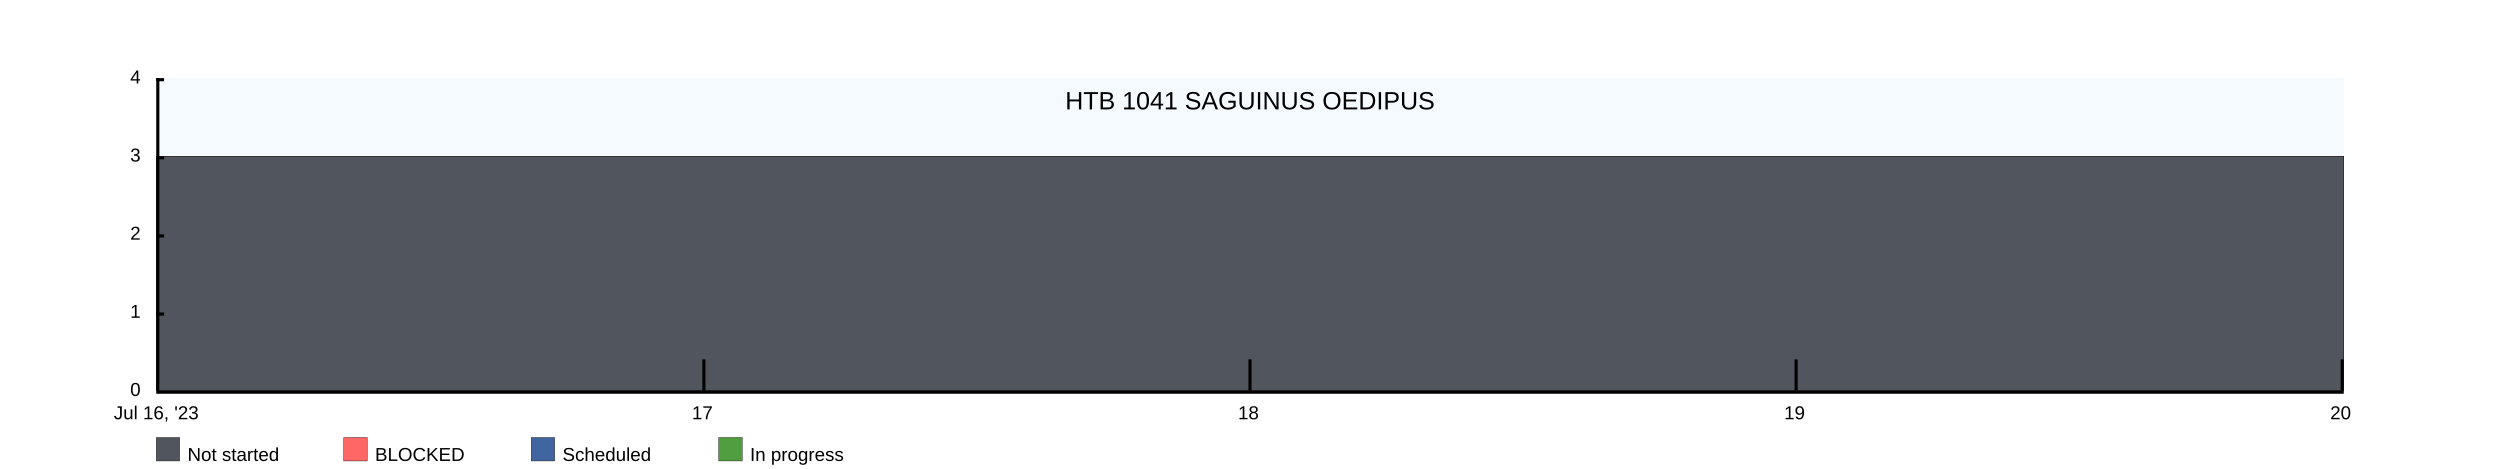
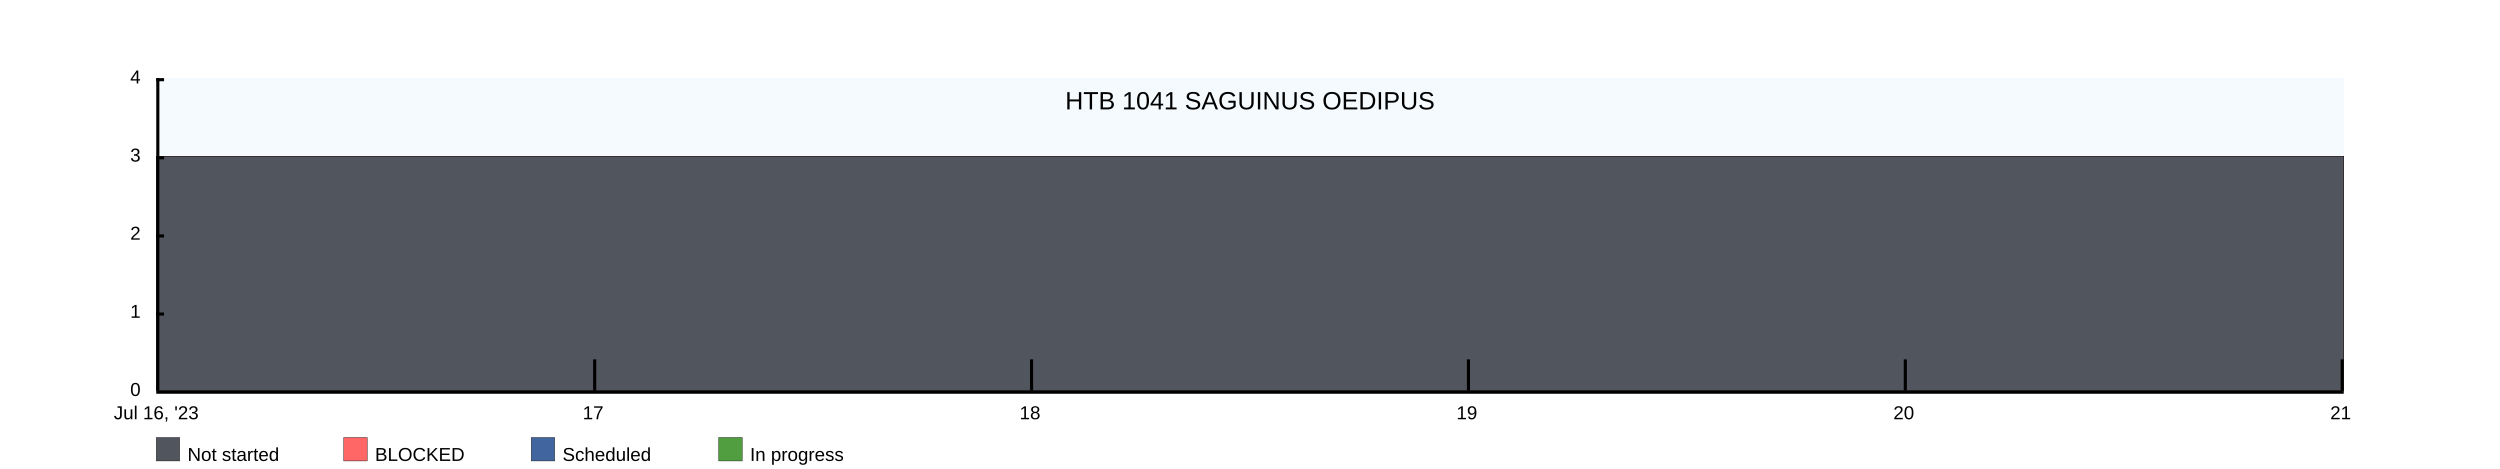
<svg xmlns="http://www.w3.org/2000/svg" width="1600" height="300">
  <rect x="100" y="50" width="1400" height="200" fill="rgba(221, 239, 250, .3)" />
  <clipPath id="theGraph">
    <rect x="100" y="50" width="1400" height="200" fill="black" />
  </clipPath>
  <rect x="100" y="280" width="15" height="15" fill="#51565E" stroke="black" stroke-width="0.25" />
  <text x="120" y="295" font-family="Arial" font-size="12" fill="black">Not started</text>
  <rect x="220" y="280" width="15" height="15" fill="#FF6666" stroke="black" stroke-width="0.25" />
  <text x="240" y="295" font-family="Arial" font-size="12" fill="black">BLOCKED</text>
  <rect x="340" y="280" width="15" height="15" fill="#41659E" stroke="black" stroke-width="0.25" />
  <text x="360" y="295" font-family="Arial" font-size="12" fill="black">Scheduled</text>
  <rect x="460" y="280" width="15" height="15" fill="#519E41" stroke="black" stroke-width="0.25" />
  <text x="480" y="295" font-family="Arial" font-size="12" fill="black">In progress</text>
-   <path d="M 100 100 M 100 100 C 100 100 450 100 450 100 C 450 100 800 100 800 100 C 800 100 1150 100 1150 100 C 1150 100 1500 100 1500 100 C 1500 100 1500 250 1500 250 C 1500 250 100 250 100 250 Z" fill="#519E41" stroke="black" stroke-width="0.25" />
-   <path d="M 100 100 M 100 100 C 100 100 450 100 450 100 C 450 100 800 100 800 100 C 800 100 1150 100 1150 100 C 1150 100 1500 100 1500 100 C 1500 100 1500 250 1500 250 C 1500 250 100 250 100 250 Z" fill="#41659E" stroke="black" stroke-width="0.25" />
-   <path d="M 100 100 M 100 100 C 100 100 450 100 450 100 C 450 100 800 100 800 100 C 800 100 1150 100 1150 100 C 1150 100 1500 100 1500 100 C 1500 100 1500 250 1500 250 C 1500 250 100 250 100 250 Z" fill="#FF6666" stroke="black" stroke-width="0.25" />
-   <path d="M 100 100 M 100 100 C 100 100 450 100 450 100 C 450 100 800 100 800 100 C 800 100 1150 100 1150 100 C 1150 100 1500 100 1500 100 C 1500 100 1500 250 1500 250 C 1500 250 100 250 100 250 Z" fill="#51565E" stroke="black" stroke-width="0.25" />
+   <path d="M 100 100 M 100 100 C 100 100 380 100 380 100 C 380 100 660 100 660 100 C 660 100 940 100 940 100 C 940 100 1220 100 1220 100 C 1220 100 1500 100 1500 100 C 1500 100 1500 250 1500 250 C 1500 250 100 250 100 250 Z" fill="#519E41" stroke="black" stroke-width="0.25" />
+   <path d="M 100 100 M 100 100 C 100 100 380 100 380 100 C 380 100 660 100 660 100 C 660 100 940 100 940 100 C 940 100 1220 100 1220 100 C 1220 100 1500 100 1500 100 C 1500 100 1500 250 1500 250 C 1500 250 100 250 100 250 Z" fill="#41659E" stroke="black" stroke-width="0.25" />
+   <path d="M 100 100 M 100 100 C 100 100 380 100 380 100 C 380 100 660 100 660 100 C 660 100 940 100 940 100 C 940 100 1220 100 1220 100 C 1220 100 1500 100 1500 100 C 1500 100 1500 250 1500 250 C 1500 250 100 250 100 250 Z" fill="#FF6666" stroke="black" stroke-width="0.25" />
+   <path d="M 100 100 M 100 100 C 100 100 380 100 380 100 C 380 100 660 100 660 100 C 660 100 940 100 940 100 C 940 100 1220 100 1220 100 C 1220 100 1500 100 1500 100 C 1500 100 1500 250 1500 250 C 1500 250 100 250 100 250 Z" fill="#51565E" stroke="black" stroke-width="0.25" />
  <text x="800" y="70" font-family="Arial" font-size="16" fill="black" text-anchor="middle" alignment-baseline="middle">HTB 1041 SAGUINUS OEDIPUS</text>
  <rect x="100" y="250" width="1400" height="2" fill="black" />
  <rect x="100" y="50" width="5" height="2" fill="black" />
  <rect x="100" y="100" width="5" height="2" fill="black" />
  <rect x="100" y="150" width="5" height="2" fill="black" />
  <rect x="100" y="200" width="5" height="2" fill="black" />
  <text x="90" y="50" font-family="Arial" font-size="12" fill="black" text-anchor="end" dominant-baseline="middle">4</text>
  <text x="90" y="100" font-family="Arial" font-size="12" fill="black" text-anchor="end" dominant-baseline="middle">3</text>
  <text x="90" y="150" font-family="Arial" font-size="12" fill="black" text-anchor="end" dominant-baseline="middle">2</text>
  <text x="90" y="200" font-family="Arial" font-size="12" fill="black" text-anchor="end" dominant-baseline="middle">1</text>
  <text x="90" y="250" font-family="Arial" font-size="12" fill="black" text-anchor="end" dominant-baseline="middle">0</text>
  <text x="100" y="260" font-family="Arial" fill="black" text-anchor="middle" dominant-baseline="hanging">Jul 16, '23</text>
-   <text x="449.5" y="260" font-family="Arial" fill="black" text-anchor="middle" dominant-baseline="hanging">17</text>
-   <text x="799" y="260" font-family="Arial" fill="black" text-anchor="middle" dominant-baseline="hanging">18</text>
-   <text x="1148.5" y="260" font-family="Arial" fill="black" text-anchor="middle" dominant-baseline="hanging">19</text>
-   <text x="1498" y="260" font-family="Arial" fill="black" text-anchor="middle" dominant-baseline="hanging">20</text>
+   <text x="379.6" y="260" font-family="Arial" fill="black" text-anchor="middle" dominant-baseline="hanging">17</text>
+   <text x="659.2" y="260" font-family="Arial" fill="black" text-anchor="middle" dominant-baseline="hanging">18</text>
+   <text x="938.8" y="260" font-family="Arial" fill="black" text-anchor="middle" dominant-baseline="hanging">19</text>
+   <text x="1218.4" y="260" font-family="Arial" fill="black" text-anchor="middle" dominant-baseline="hanging">20</text>
+   <text x="1498" y="260" font-family="Arial" fill="black" text-anchor="middle" dominant-baseline="hanging">21</text>
  <rect x="100" y="50" width="2" height="200" fill="black" />
-   <rect x="449.5" y="230" width="2" height="20" fill="black" />
-   <rect x="799" y="230" width="2" height="20" fill="black" />
-   <rect x="1148.5" y="230" width="2" height="20" fill="black" />
+   <rect x="379.6" y="230" width="2" height="20" fill="black" />
+   <rect x="659.2" y="230" width="2" height="20" fill="black" />
+   <rect x="938.8" y="230" width="2" height="20" fill="black" />
+   <rect x="1218.4" y="230" width="2" height="20" fill="black" />
  <rect x="1498" y="230" width="2" height="20" fill="black" />
</svg>
